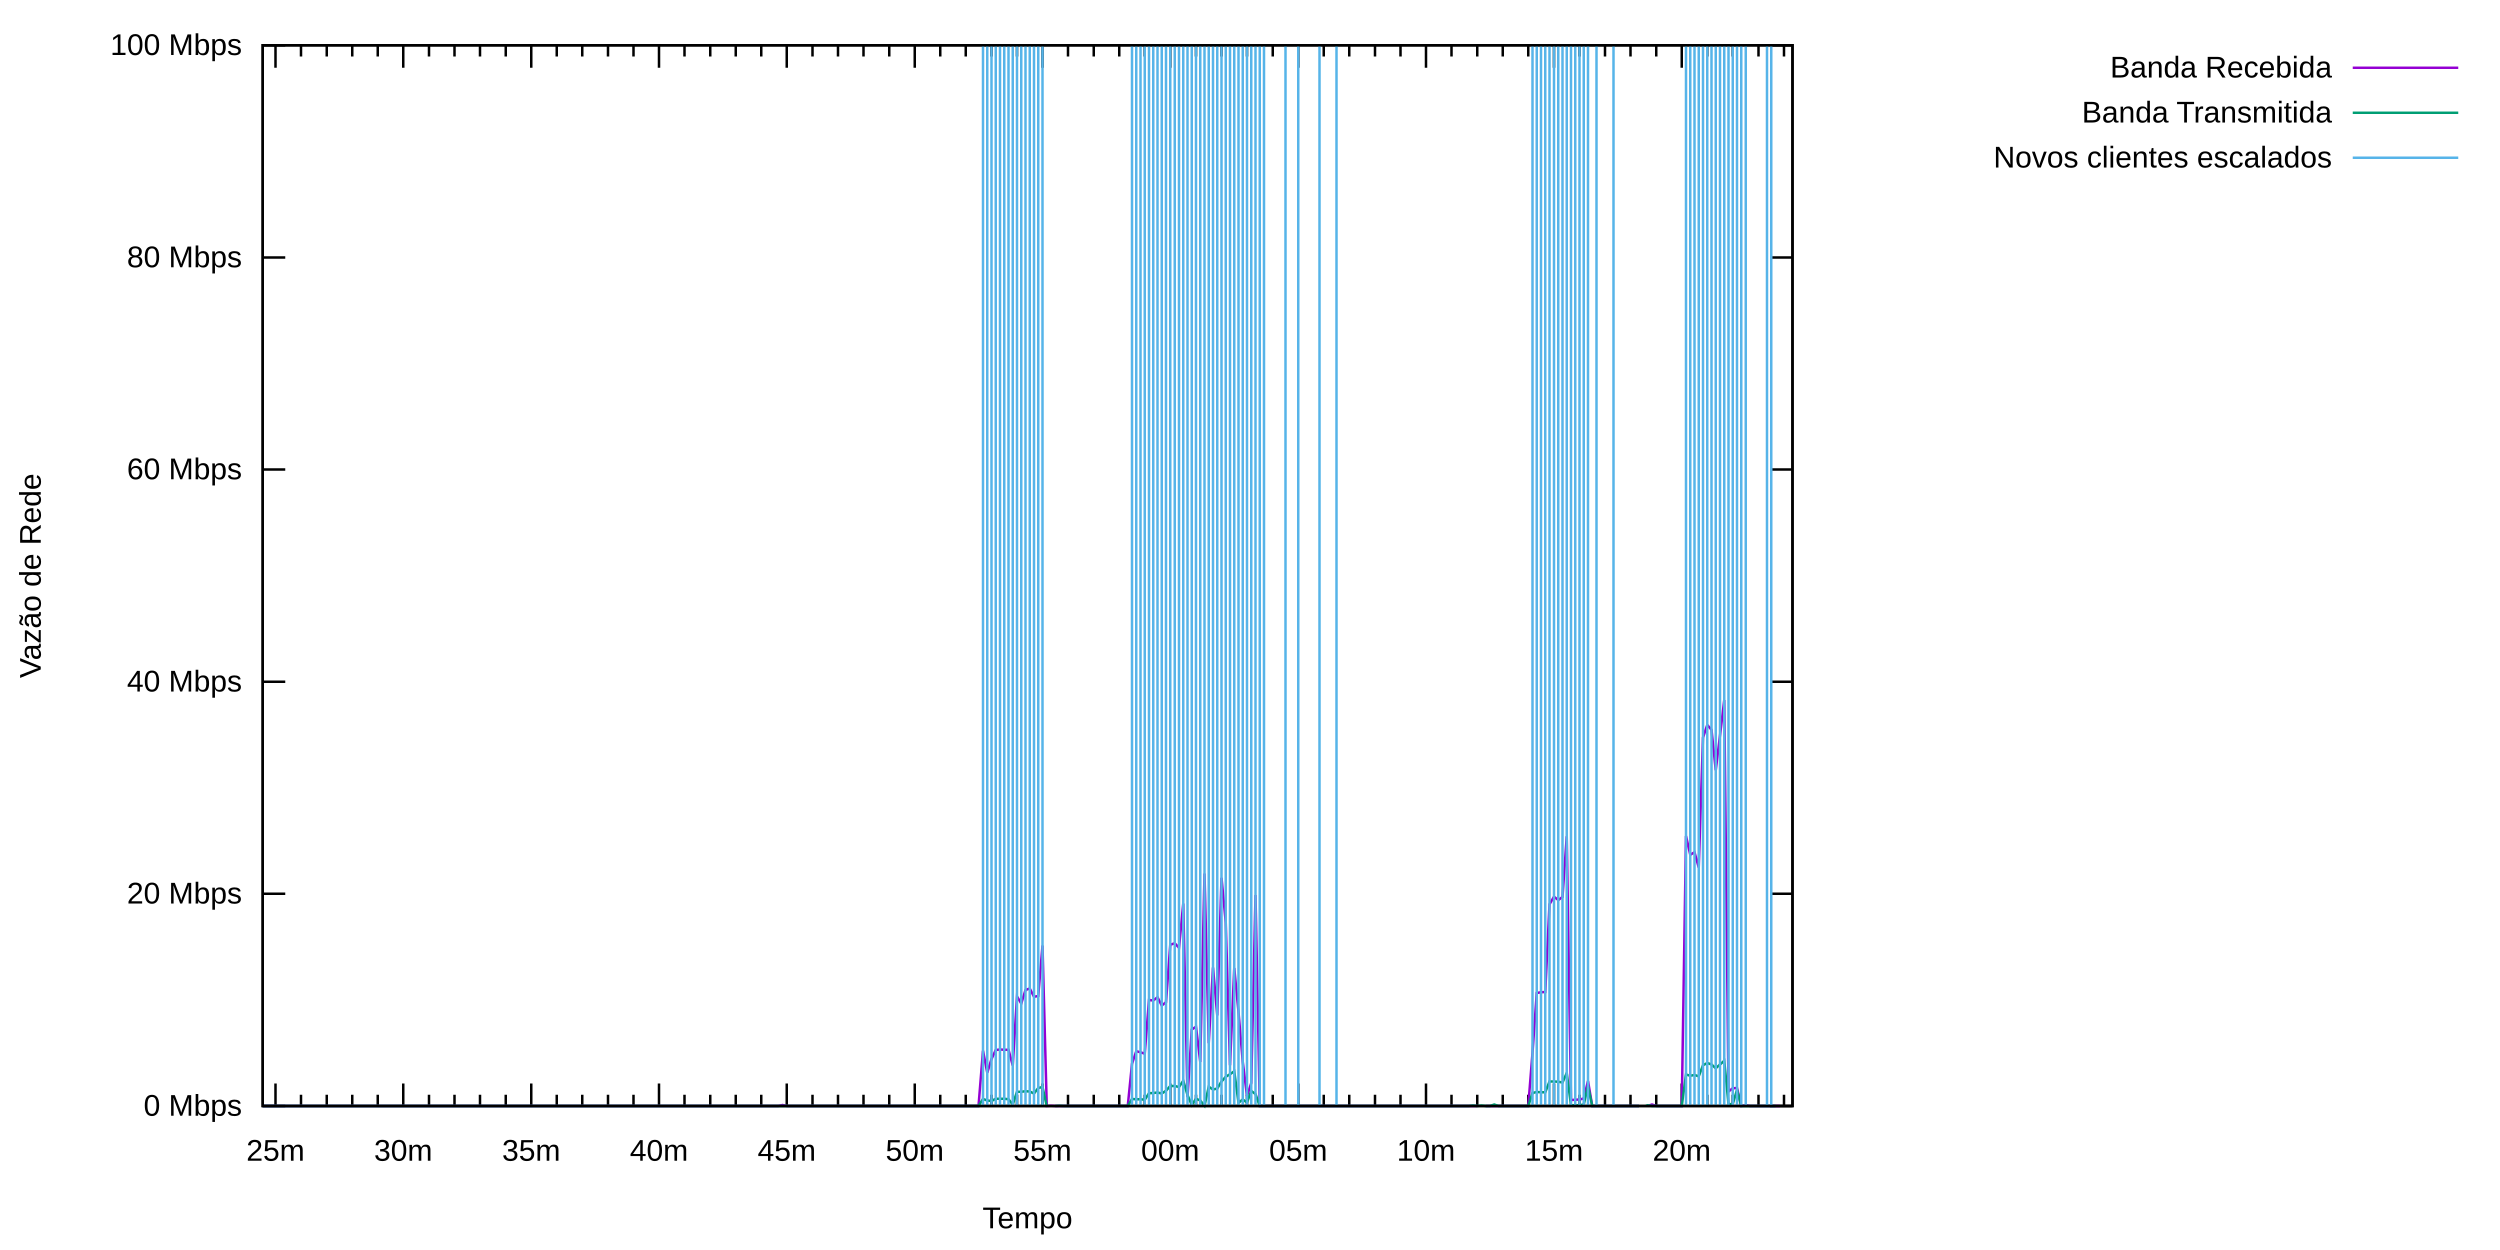
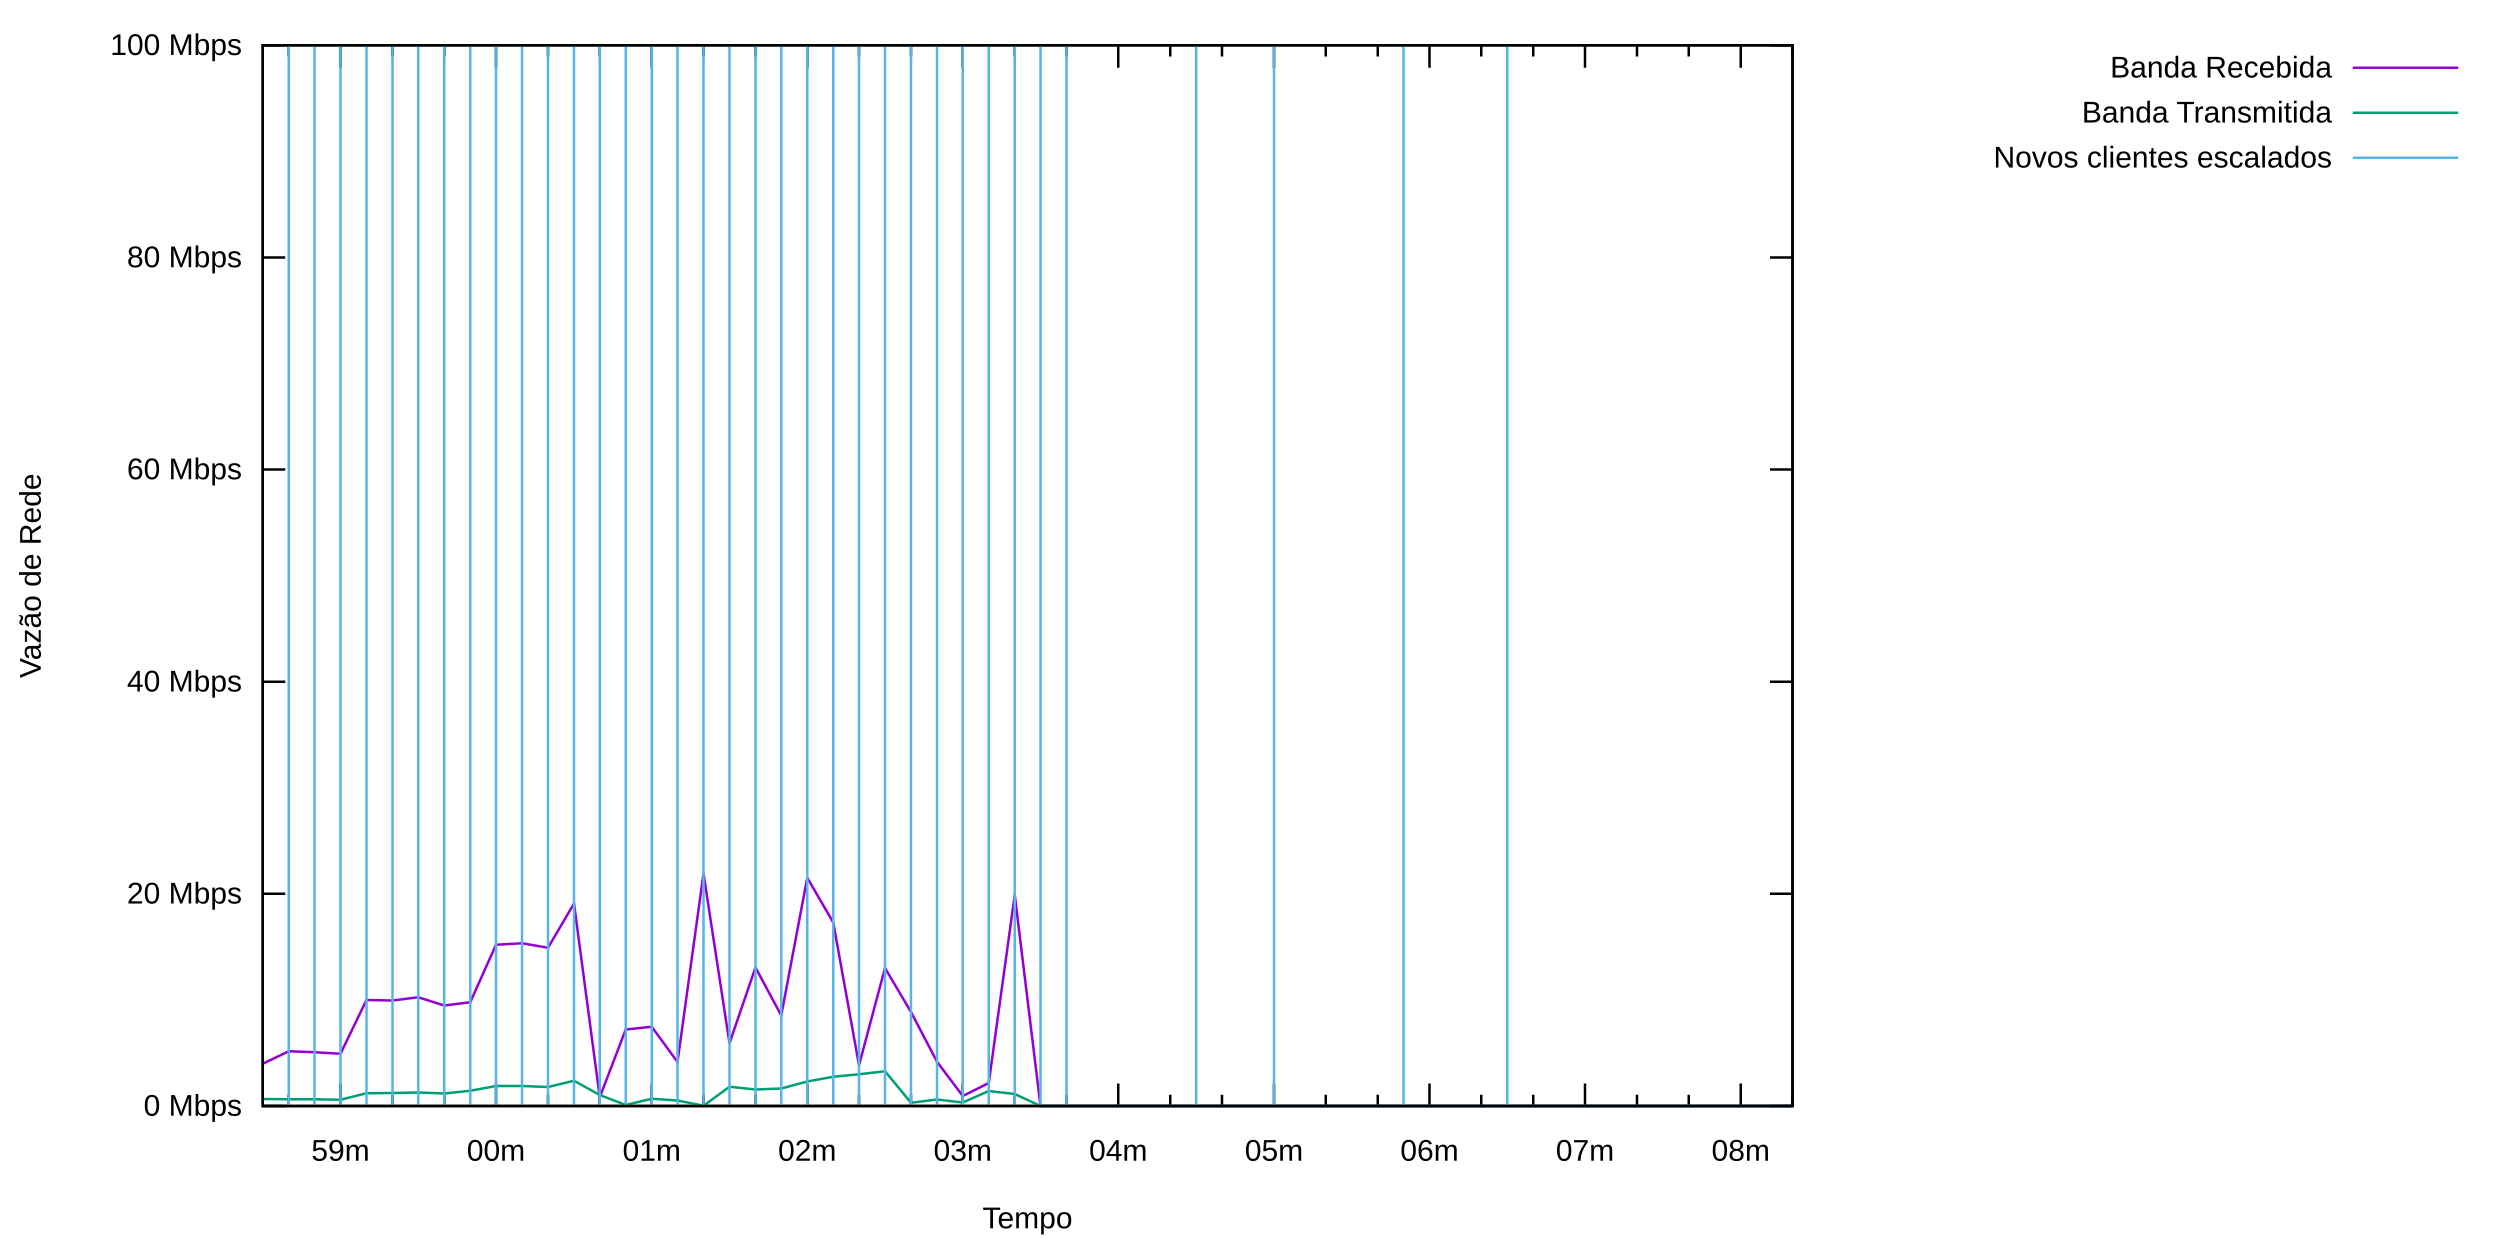
<svg xmlns="http://www.w3.org/2000/svg" xmlns:xlink="http://www.w3.org/1999/xlink" width="1000" height="500" viewBox="0 0 1000 500">
  <g id="gnuplot_canvas">
    <rect x="0" y="0" width="1000" height="500" fill="none" />
    <defs>
      <circle id="gpDot" r="0.5" stroke-width="0.5" stroke="currentColor" />
      <path id="gpPt0" stroke-width="0.222" stroke="currentColor" d="M-1,0 h2 M0,-1 v2" />
      <path id="gpPt1" stroke-width="0.222" stroke="currentColor" d="M-1,-1 L1,1 M1,-1 L-1,1" />
      <path id="gpPt2" stroke-width="0.222" stroke="currentColor" d="M-1,0 L1,0 M0,-1 L0,1 M-1,-1 L1,1 M-1,1 L1,-1" />
      <rect id="gpPt3" stroke-width="0.222" stroke="currentColor" x="-1" y="-1" width="2" height="2" />
      <rect id="gpPt4" stroke-width="0.222" stroke="currentColor" fill="currentColor" x="-1" y="-1" width="2" height="2" />
      <circle id="gpPt5" stroke-width="0.222" stroke="currentColor" cx="0" cy="0" r="1" />
      <use xlink:href="#gpPt5" id="gpPt6" fill="currentColor" stroke="none" />
      <path id="gpPt7" stroke-width="0.222" stroke="currentColor" d="M0,-1.33 L-1.33,0.67 L1.33,0.67 z" />
      <use xlink:href="#gpPt7" id="gpPt8" fill="currentColor" stroke="none" />
      <use xlink:href="#gpPt7" id="gpPt9" stroke="currentColor" transform="rotate(180)" />
      <use xlink:href="#gpPt9" id="gpPt10" fill="currentColor" stroke="none" />
      <use xlink:href="#gpPt3" id="gpPt11" stroke="currentColor" transform="rotate(45)" />
      <use xlink:href="#gpPt11" id="gpPt12" fill="currentColor" stroke="none" />
      <path id="gpPt13" stroke-width="0.222" stroke="currentColor" d="M0,1.330 L1.265,0.411 L0.782,-1.067 L-0.782,-1.076 L-1.265,0.411 z" />
      <use xlink:href="#gpPt13" id="gpPt14" fill="currentColor" stroke="none" />
      <filter id="textbox" filterUnits="objectBoundingBox" x="0" y="0" height="1" width="1">
        <feFlood flood-color="white" flood-opacity="1" result="bgnd" />
        <feComposite in="SourceGraphic" in2="bgnd" operator="atop" />
      </filter>
      <filter id="greybox" filterUnits="objectBoundingBox" x="0" y="0" height="1" width="1">
        <feFlood flood-color="lightgrey" flood-opacity="1" result="grey" />
        <feComposite in="SourceGraphic" in2="grey" operator="atop" />
      </filter>
    </defs>
-     <g fill="none" color="white" stroke="black" stroke-width="1.00" stroke-linecap="butt" stroke-linejoin="miter">
+     <g fill="none" color="white" stroke="currentColor" stroke-width="1.00" stroke-linecap="butt" stroke-linejoin="miter">
</g>
    <g fill="none" color="black" stroke="currentColor" stroke-width="1.00" stroke-linecap="butt" stroke-linejoin="miter">
      <path stroke="black" d="M105.1,442.4 L114.1,442.4 M717.0,442.4 L708.0,442.4  " />
      <g transform="translate(96.8,446.3)" stroke="none" fill="black" font-family="Arial" font-size="12.00" text-anchor="end">
        <text>
          <tspan font-family="Arial">0 Mbps</tspan>
        </text>
      </g>
    </g>
    <g fill="none" color="black" stroke="currentColor" stroke-width="1.00" stroke-linecap="butt" stroke-linejoin="miter">
      <path stroke="black" d="M105.1,357.5 L114.1,357.5 M717.0,357.5 L708.0,357.5  " />
      <g transform="translate(96.8,361.4)" stroke="none" fill="black" font-family="Arial" font-size="12.00" text-anchor="end">
        <text>
          <tspan font-family="Arial">20 Mbps</tspan>
        </text>
      </g>
    </g>
    <g fill="none" color="black" stroke="currentColor" stroke-width="1.00" stroke-linecap="butt" stroke-linejoin="miter">
      <path stroke="black" d="M105.1,272.7 L114.1,272.7 M717.0,272.7 L708.0,272.7  " />
      <g transform="translate(96.8,276.6)" stroke="none" fill="black" font-family="Arial" font-size="12.00" text-anchor="end">
        <text>
          <tspan font-family="Arial">40 Mbps</tspan>
        </text>
      </g>
    </g>
    <g fill="none" color="black" stroke="currentColor" stroke-width="1.00" stroke-linecap="butt" stroke-linejoin="miter">
      <path stroke="black" d="M105.1,187.8 L114.1,187.8 M717.0,187.8 L708.0,187.8  " />
      <g transform="translate(96.8,191.7)" stroke="none" fill="black" font-family="Arial" font-size="12.00" text-anchor="end">
        <text>
          <tspan font-family="Arial">60 Mbps</tspan>
        </text>
      </g>
    </g>
    <g fill="none" color="black" stroke="currentColor" stroke-width="1.00" stroke-linecap="butt" stroke-linejoin="miter">
      <path stroke="black" d="M105.1,103.0 L114.1,103.0 M717.0,103.0 L708.0,103.0  " />
      <g transform="translate(96.8,106.9)" stroke="none" fill="black" font-family="Arial" font-size="12.00" text-anchor="end">
        <text>
          <tspan font-family="Arial">80 Mbps</tspan>
        </text>
      </g>
    </g>
    <g fill="none" color="black" stroke="currentColor" stroke-width="1.00" stroke-linecap="butt" stroke-linejoin="miter">
      <path stroke="black" d="M105.1,18.1 L114.1,18.1 M717.0,18.1 L708.0,18.1  " />
      <g transform="translate(96.8,22.0)" stroke="none" fill="black" font-family="Arial" font-size="12.00" text-anchor="end">
        <text>
          <tspan font-family="Arial">100 Mbps</tspan>
        </text>
      </g>
    </g>
    <g fill="none" color="black" stroke="currentColor" stroke-width="1.00" stroke-linecap="butt" stroke-linejoin="miter">
-       <path stroke="black" d="M110.2,442.4 L110.2,433.4 M110.2,18.1 L110.2,27.1  " />
-       <g transform="translate(110.2,464.3)" stroke="none" fill="black" font-family="Arial" font-size="12.00" text-anchor="middle">
-         <text>
-           <tspan font-family="Arial">25m</tspan>
-         </text>
-       </g>
-     </g>
-     <g fill="none" color="black" stroke="currentColor" stroke-width="1.00" stroke-linecap="butt" stroke-linejoin="miter">
-       <path stroke="black" d="M120.4,442.4 L120.4,437.9 M120.4,18.1 L120.4,22.6 M130.7,442.4 L130.7,437.9 M130.7,18.1 L130.7,22.6   M140.9,442.4 L140.9,437.9 M140.9,18.1 L140.9,22.6 M151.1,442.4 L151.1,437.9 M151.1,18.1 L151.1,22.6   M161.3,442.4 L161.3,433.4 M161.3,18.1 L161.3,27.1  " />
-       <g transform="translate(161.3,464.3)" stroke="none" fill="black" font-family="Arial" font-size="12.00" text-anchor="middle">
-         <text>
-           <tspan font-family="Arial">30m</tspan>
-         </text>
-       </g>
-     </g>
-     <g fill="none" color="black" stroke="currentColor" stroke-width="1.00" stroke-linecap="butt" stroke-linejoin="miter">
-       <path stroke="black" d="M171.6,442.4 L171.6,437.9 M171.6,18.1 L171.6,22.6 M181.8,442.4 L181.8,437.9 M181.8,18.1 L181.8,22.6   M192.0,442.4 L192.0,437.9 M192.0,18.1 L192.0,22.6 M202.3,442.4 L202.3,437.9 M202.3,18.1 L202.3,22.6   M212.5,442.4 L212.5,433.4 M212.5,18.1 L212.5,27.1  " />
-       <g transform="translate(212.5,464.3)" stroke="none" fill="black" font-family="Arial" font-size="12.00" text-anchor="middle">
-         <text>
-           <tspan font-family="Arial">35m</tspan>
-         </text>
-       </g>
-     </g>
-     <g fill="none" color="black" stroke="currentColor" stroke-width="1.00" stroke-linecap="butt" stroke-linejoin="miter">
-       <path stroke="black" d="M222.7,442.4 L222.7,437.9 M222.7,18.1 L222.7,22.6 M232.9,442.4 L232.9,437.9 M232.9,18.1 L232.9,22.6   M243.2,442.4 L243.2,437.9 M243.2,18.1 L243.2,22.6 M253.4,442.4 L253.4,437.9 M253.4,18.1 L253.4,22.6   M263.6,442.4 L263.6,433.4 M263.6,18.1 L263.6,27.1  " />
-       <g transform="translate(263.6,464.3)" stroke="none" fill="black" font-family="Arial" font-size="12.00" text-anchor="middle">
-         <text>
-           <tspan font-family="Arial">40m</tspan>
-         </text>
-       </g>
-     </g>
-     <g fill="none" color="black" stroke="currentColor" stroke-width="1.00" stroke-linecap="butt" stroke-linejoin="miter">
-       <path stroke="black" d="M273.8,442.4 L273.8,437.9 M273.8,18.1 L273.8,22.6 M284.1,442.4 L284.1,437.9 M284.1,18.1 L284.1,22.6   M294.3,442.4 L294.3,437.9 M294.3,18.1 L294.3,22.6 M304.5,442.4 L304.5,437.9 M304.5,18.1 L304.5,22.6   M314.7,442.4 L314.7,433.4 M314.7,18.1 L314.7,27.1  " />
-       <g transform="translate(314.7,464.3)" stroke="none" fill="black" font-family="Arial" font-size="12.00" text-anchor="middle">
-         <text>
-           <tspan font-family="Arial">45m</tspan>
-         </text>
-       </g>
-     </g>
-     <g fill="none" color="black" stroke="currentColor" stroke-width="1.00" stroke-linecap="butt" stroke-linejoin="miter">
-       <path stroke="black" d="M325.0,442.4 L325.0,437.9 M325.0,18.1 L325.0,22.6 M335.2,442.4 L335.2,437.9 M335.2,18.1 L335.2,22.6   M345.4,442.4 L345.4,437.9 M345.4,18.1 L345.4,22.6 M355.7,442.4 L355.7,437.9 M355.7,18.1 L355.7,22.6   M365.9,442.4 L365.9,433.4 M365.9,18.1 L365.9,27.1  " />
-       <g transform="translate(365.9,464.3)" stroke="none" fill="black" font-family="Arial" font-size="12.00" text-anchor="middle">
-         <text>
-           <tspan font-family="Arial">50m</tspan>
-         </text>
-       </g>
-     </g>
-     <g fill="none" color="black" stroke="currentColor" stroke-width="1.00" stroke-linecap="butt" stroke-linejoin="miter">
-       <path stroke="black" d="M376.1,442.4 L376.1,437.9 M376.1,18.1 L376.1,22.6 M386.3,442.4 L386.3,437.9 M386.3,18.1 L386.3,22.6   M396.6,442.4 L396.6,437.9 M396.6,18.1 L396.6,22.6 M406.8,442.4 L406.8,437.9 M406.8,18.1 L406.8,22.6   M417.0,442.4 L417.0,433.4 M417.0,18.1 L417.0,27.1  " />
-       <g transform="translate(417.0,464.3)" stroke="none" fill="black" font-family="Arial" font-size="12.00" text-anchor="middle">
-         <text>
-           <tspan font-family="Arial">55m</tspan>
-         </text>
-       </g>
-     </g>
-     <g fill="none" color="black" stroke="currentColor" stroke-width="1.00" stroke-linecap="butt" stroke-linejoin="miter">
-       <path stroke="black" d="M427.2,442.4 L427.2,437.9 M427.2,18.1 L427.2,22.6 M437.5,442.4 L437.5,437.9 M437.5,18.1 L437.5,22.6   M447.7,442.4 L447.7,437.9 M447.7,18.1 L447.7,22.6 M457.9,442.4 L457.9,437.9 M457.9,18.1 L457.9,22.6   M468.1,442.4 L468.1,433.4 M468.1,18.1 L468.1,27.1  " />
-       <g transform="translate(468.1,464.3)" stroke="none" fill="black" font-family="Arial" font-size="12.00" text-anchor="middle">
+       <path stroke="black" d="M115.5,442.4 L115.5,437.9 M115.5,18.1 L115.5,22.6 M136.2,442.4 L136.2,433.4 M136.2,18.1 L136.2,27.1    " />
+       <g transform="translate(136.2,464.3)" stroke="none" fill="black" font-family="Arial" font-size="12.00" text-anchor="middle">
+         <text>
+           <tspan font-family="Arial">59m</tspan>
+         </text>
+       </g>
+     </g>
+     <g fill="none" color="black" stroke="currentColor" stroke-width="1.00" stroke-linecap="butt" stroke-linejoin="miter">
+       <path stroke="black" d="M157.0,442.4 L157.0,437.9 M157.0,18.1 L157.0,22.6 M177.7,442.4 L177.7,437.9 M177.7,18.1 L177.7,22.6   M198.4,442.4 L198.4,433.4 M198.4,18.1 L198.4,27.1  " />
+       <g transform="translate(198.4,464.3)" stroke="none" fill="black" font-family="Arial" font-size="12.00" text-anchor="middle">
        <text>
          <tspan font-family="Arial">00m</tspan>
        </text>
      </g>
    </g>
    <g fill="none" color="black" stroke="currentColor" stroke-width="1.00" stroke-linecap="butt" stroke-linejoin="miter">
-       <path stroke="black" d="M478.4,442.4 L478.4,437.9 M478.4,18.1 L478.4,22.6 M488.6,442.4 L488.6,437.9 M488.6,18.1 L488.6,22.6   M498.8,442.4 L498.8,437.9 M498.8,18.1 L498.8,22.6 M509.1,442.4 L509.1,437.9 M509.1,18.1 L509.1,22.6   M519.3,442.4 L519.3,433.4 M519.3,18.1 L519.3,27.1  " />
-       <g transform="translate(519.3,464.3)" stroke="none" fill="black" font-family="Arial" font-size="12.00" text-anchor="middle">
+       <path stroke="black" d="M219.2,442.4 L219.2,437.9 M219.2,18.1 L219.2,22.6 M239.9,442.4 L239.9,437.9 M239.9,18.1 L239.9,22.6   M260.7,442.4 L260.7,433.4 M260.7,18.1 L260.7,27.1  " />
+       <g transform="translate(260.7,464.3)" stroke="none" fill="black" font-family="Arial" font-size="12.00" text-anchor="middle">
+         <text>
+           <tspan font-family="Arial">01m</tspan>
+         </text>
+       </g>
+     </g>
+     <g fill="none" color="black" stroke="currentColor" stroke-width="1.00" stroke-linecap="butt" stroke-linejoin="miter">
+       <path stroke="black" d="M281.4,442.4 L281.4,437.9 M281.4,18.1 L281.4,22.6 M302.2,442.4 L302.2,437.9 M302.2,18.1 L302.2,22.6   M322.9,442.4 L322.9,433.4 M322.9,18.1 L322.9,27.1  " />
+       <g transform="translate(322.9,464.3)" stroke="none" fill="black" font-family="Arial" font-size="12.00" text-anchor="middle">
+         <text>
+           <tspan font-family="Arial">02m</tspan>
+         </text>
+       </g>
+     </g>
+     <g fill="none" color="black" stroke="currentColor" stroke-width="1.00" stroke-linecap="butt" stroke-linejoin="miter">
+       <path stroke="black" d="M343.6,442.4 L343.6,437.9 M343.6,18.1 L343.6,22.6 M364.4,442.4 L364.4,437.9 M364.4,18.1 L364.4,22.6   M385.1,442.4 L385.1,433.4 M385.1,18.1 L385.1,27.1  " />
+       <g transform="translate(385.1,464.3)" stroke="none" fill="black" font-family="Arial" font-size="12.00" text-anchor="middle">
+         <text>
+           <tspan font-family="Arial">03m</tspan>
+         </text>
+       </g>
+     </g>
+     <g fill="none" color="black" stroke="currentColor" stroke-width="1.00" stroke-linecap="butt" stroke-linejoin="miter">
+       <path stroke="black" d="M405.9,442.4 L405.9,437.9 M405.9,18.1 L405.9,22.6 M426.6,442.4 L426.6,437.9 M426.6,18.1 L426.6,22.6   M447.3,442.4 L447.3,433.4 M447.3,18.1 L447.3,27.1  " />
+       <g transform="translate(447.3,464.3)" stroke="none" fill="black" font-family="Arial" font-size="12.00" text-anchor="middle">
+         <text>
+           <tspan font-family="Arial">04m</tspan>
+         </text>
+       </g>
+     </g>
+     <g fill="none" color="black" stroke="currentColor" stroke-width="1.00" stroke-linecap="butt" stroke-linejoin="miter">
+       <path stroke="black" d="M468.1,442.4 L468.1,437.9 M468.1,18.1 L468.1,22.6 M488.8,442.4 L488.8,437.9 M488.8,18.1 L488.8,22.6   M509.6,442.4 L509.6,433.4 M509.6,18.1 L509.6,27.1  " />
+       <g transform="translate(509.6,464.3)" stroke="none" fill="black" font-family="Arial" font-size="12.00" text-anchor="middle">
        <text>
          <tspan font-family="Arial">05m</tspan>
        </text>
      </g>
    </g>
    <g fill="none" color="black" stroke="currentColor" stroke-width="1.00" stroke-linecap="butt" stroke-linejoin="miter">
-       <path stroke="black" d="M529.5,442.4 L529.5,437.9 M529.5,18.1 L529.5,22.6 M539.7,442.4 L539.7,437.9 M539.7,18.1 L539.7,22.6   M550.0,442.4 L550.0,437.9 M550.0,18.1 L550.0,22.6 M560.2,442.4 L560.2,437.9 M560.2,18.1 L560.2,22.6   M570.4,442.4 L570.4,433.4 M570.4,18.1 L570.4,27.1  " />
-       <g transform="translate(570.4,464.3)" stroke="none" fill="black" font-family="Arial" font-size="12.00" text-anchor="middle">
-         <text>
-           <tspan font-family="Arial">10m</tspan>
-         </text>
-       </g>
-     </g>
-     <g fill="none" color="black" stroke="currentColor" stroke-width="1.00" stroke-linecap="butt" stroke-linejoin="miter">
-       <path stroke="black" d="M580.6,442.4 L580.6,437.9 M580.6,18.1 L580.6,22.6 M590.9,442.4 L590.9,437.9 M590.9,18.1 L590.9,22.6   M601.1,442.4 L601.1,437.9 M601.1,18.1 L601.1,22.6 M611.3,442.4 L611.3,437.9 M611.3,18.1 L611.3,22.6   M621.6,442.4 L621.6,433.4 M621.6,18.1 L621.6,27.1  " />
-       <g transform="translate(621.6,464.3)" stroke="none" fill="black" font-family="Arial" font-size="12.00" text-anchor="middle">
-         <text>
-           <tspan font-family="Arial">15m</tspan>
-         </text>
-       </g>
-     </g>
-     <g fill="none" color="black" stroke="currentColor" stroke-width="1.00" stroke-linecap="butt" stroke-linejoin="miter">
-       <path stroke="black" d="M631.8,442.4 L631.8,437.9 M631.8,18.1 L631.8,22.6 M642.0,442.4 L642.0,437.9 M642.0,18.1 L642.0,22.6   M652.2,442.4 L652.2,437.9 M652.2,18.1 L652.2,22.6 M662.5,442.4 L662.5,437.9 M662.5,18.1 L662.5,22.6   M672.7,442.4 L672.7,433.4 M672.7,18.1 L672.7,27.1  " />
-       <g transform="translate(672.7,464.3)" stroke="none" fill="black" font-family="Arial" font-size="12.00" text-anchor="middle">
-         <text>
-           <tspan font-family="Arial">20m</tspan>
-         </text>
-       </g>
-     </g>
-     <g fill="none" color="black" stroke="currentColor" stroke-width="1.00" stroke-linecap="butt" stroke-linejoin="miter">
-       <path stroke="black" d="M682.9,442.4 L682.9,437.9 M682.9,18.1 L682.9,22.6 M693.1,442.4 L693.1,437.9 M693.1,18.1 L693.1,22.6   M703.4,442.4 L703.4,437.9 M703.4,18.1 L703.4,22.6 M713.6,442.4 L713.6,437.9 M713.6,18.1 L713.6,22.6    " />
+       <path stroke="black" d="M530.3,442.4 L530.3,437.9 M530.3,18.1 L530.3,22.6 M551.1,442.4 L551.1,437.9 M551.1,18.1 L551.1,22.6   M571.8,442.4 L571.8,433.4 M571.8,18.1 L571.8,27.1  " />
+       <g transform="translate(571.8,464.3)" stroke="none" fill="black" font-family="Arial" font-size="12.00" text-anchor="middle">
+         <text>
+           <tspan font-family="Arial">06m</tspan>
+         </text>
+       </g>
+     </g>
+     <g fill="none" color="black" stroke="currentColor" stroke-width="1.00" stroke-linecap="butt" stroke-linejoin="miter">
+       <path stroke="black" d="M592.5,442.4 L592.5,437.9 M592.5,18.1 L592.5,22.6 M613.3,442.4 L613.3,437.9 M613.3,18.1 L613.3,22.6   M634.0,442.4 L634.0,433.4 M634.0,18.1 L634.0,27.1  " />
+       <g transform="translate(634.0,464.3)" stroke="none" fill="black" font-family="Arial" font-size="12.00" text-anchor="middle">
+         <text>
+           <tspan font-family="Arial">07m</tspan>
+         </text>
+       </g>
+     </g>
+     <g fill="none" color="black" stroke="currentColor" stroke-width="1.00" stroke-linecap="butt" stroke-linejoin="miter">
+       <path stroke="black" d="M654.8,442.4 L654.8,437.9 M654.8,18.1 L654.8,22.6 M675.5,442.4 L675.5,437.9 M675.5,18.1 L675.5,22.6   M696.3,442.4 L696.3,433.4 M696.3,18.1 L696.3,27.1  " />
+       <g transform="translate(696.3,464.3)" stroke="none" fill="black" font-family="Arial" font-size="12.00" text-anchor="middle">
+         <text>
+           <tspan font-family="Arial">08m</tspan>
+         </text>
+       </g>
+     </g>
+     <g fill="none" color="black" stroke="currentColor" stroke-width="1.00" stroke-linecap="butt" stroke-linejoin="miter">
+       <path stroke="black" d="M717.0,442.4 L717.0,437.9 M717.0,18.1 L717.0,22.6  " />
    </g>
    <g fill="none" color="black" stroke="currentColor" stroke-width="1.00" stroke-linecap="butt" stroke-linejoin="miter">
      <path stroke="black" d="M105.1,18.1 L105.1,442.4 L717.0,442.4 L717.0,18.1 L105.1,18.1 Z  " />
    </g>
    <g fill="none" color="black" stroke="currentColor" stroke-width="1.00" stroke-linecap="butt" stroke-linejoin="miter">
      <g transform="translate(16.3,230.3) rotate(270)" stroke="none" fill="black" font-family="arial" font-size="12.00" text-anchor="middle">
        <text>
          <tspan font-family="arial">Vazão de Rede</tspan>
        </text>
      </g>
    </g>
    <g fill="none" color="black" stroke="currentColor" stroke-width="1.00" stroke-linecap="butt" stroke-linejoin="miter">
      <g transform="translate(411.0,491.3)" stroke="none" fill="black" font-family="arial" font-size="12.00" text-anchor="middle">
        <text>
          <tspan font-family="arial">Tempo</tspan>
        </text>
      </g>
    </g>
    <g fill="none" color="black" stroke="currentColor" stroke-width="1.00" stroke-linecap="butt" stroke-linejoin="miter">
</g>
    <g id="gnuplot_plot_1">
      <g fill="none" color="black" stroke="currentColor" stroke-width="1.00" stroke-linecap="butt" stroke-linejoin="miter">
        <g transform="translate(932.8,31.0)" stroke="none" fill="black" font-family="arial" font-size="12.00" text-anchor="end">
          <text>
            <tspan font-family="arial">Banda Recebida</tspan>
          </text>
        </g>
      </g>
      <g fill="none" color="black" stroke="currentColor" stroke-width="1.00" stroke-linecap="butt" stroke-linejoin="miter">
-         <path stroke="rgb(148,   0, 211)" d="M941.1,27.1 L983.3,27.1 M105.1,442.4 L106.8,442.4 L108.5,442.4 L110.2,442.4 L111.9,442.4 L113.6,442.4   L115.3,442.4 L117.0,442.4 L118.7,442.4 L120.4,442.4 L122.1,442.4 L123.8,442.4 L125.6,442.4 L127.3,442.4   L129.0,442.4 L130.7,442.4 L132.4,442.4 L134.1,442.4 L135.8,442.4 L137.5,442.4 L139.2,442.4 L140.9,442.4   L142.6,442.4 L144.3,442.4 L146.0,442.4 L147.7,442.4 L149.4,442.4 L151.1,442.4 L152.8,442.4 L154.5,442.4   L156.2,442.4 L157.9,442.4 L159.6,442.4 L161.3,442.4 L163.1,442.4 L164.8,442.4 L166.5,442.4 L168.2,442.4   L169.9,442.4 L171.6,442.4 L173.3,442.4 L175.0,442.4 L176.7,442.4 L178.4,442.4 L180.1,442.4 L181.8,442.4   L183.5,442.4 L185.2,442.4 L186.9,442.4 L188.6,442.4 L190.3,442.4 L192.0,442.4 L193.7,442.4 L195.4,442.4   L197.1,442.4 L198.8,442.4 L200.5,442.4 L202.3,442.4 L204.0,442.4 L205.7,442.4 L207.4,442.4 L209.1,442.4   L210.8,442.4 L212.5,442.4 L214.2,442.4 L215.9,442.4 L217.6,442.4 L219.3,442.4 L221.0,442.4 L222.7,442.4   L224.4,442.4 L226.1,442.4 L227.8,442.4 L229.5,442.4 L231.2,442.4 L232.9,442.4 L234.6,442.4 L236.3,442.4   L238.0,442.4 L239.8,442.4 L241.5,442.4 L243.2,442.4 L244.9,442.4 L246.6,442.4 L248.3,442.4 L250.0,442.4   L251.7,442.4 L253.4,442.4 L255.1,442.4 L256.8,442.4 L258.5,442.4 L260.2,442.4 L261.9,442.4 L263.6,442.4   L265.3,442.4 L267.0,442.4 L268.7,442.4 L270.4,442.4 L272.1,442.4 L273.8,442.4 L275.5,442.4 L277.3,442.4   L279.0,442.4 L280.7,442.4 L282.4,442.4 L284.1,442.4 L285.8,442.4 L287.5,442.4 L289.2,442.4 L290.9,442.4   L292.6,442.4 L294.3,442.4 L296.0,442.4 L297.7,442.4 L299.4,442.4 L301.1,442.4 L302.8,442.4 L304.5,442.4   L306.2,442.4 L307.9,442.4 L309.6,442.4 L311.3,442.4 L313.0,442.0 L314.7,442.4 L316.5,442.4 L318.2,442.4   L319.9,442.4 L321.6,442.4 L323.3,442.4 L325.0,442.4 L326.7,442.4 L328.4,442.4 L330.1,442.4 L331.8,442.4   L333.5,442.4 L335.2,442.4 L336.9,442.4 L338.6,442.4 L340.3,442.4 L342.0,442.4 L343.7,442.4 L345.4,442.4   L347.1,442.4 L348.8,442.4 L350.5,442.4 L352.2,442.4 L354.0,442.4 L355.7,442.4 L357.4,442.4 L359.1,442.4   L360.8,442.4 L362.5,442.4 L364.2,442.4 L365.9,442.4 L367.6,442.4 L369.3,442.4 L371.0,442.4 L372.7,442.4   L374.4,442.4 L376.1,442.4 L377.8,442.4 L379.5,442.4 L381.2,442.4 L382.9,442.4 L384.6,442.4 L386.3,442.4   L388.0,442.4 L389.7,442.4 L391.4,442.4 L393.2,420.3 L394.9,429.1 L396.6,423.6 L398.3,420.0 L400.0,419.8   L401.7,419.9 L403.4,419.9 L405.1,426.2 L406.8,398.6 L408.5,401.4 L410.2,396.0 L411.9,395.4 L413.6,398.7   L415.3,398.4 L417.0,378.2 L418.7,442.4 L420.4,442.3 L422.1,442.4 L423.8,442.4 L425.5,442.4 L427.2,442.4   L428.9,442.4 L430.7,442.4 L432.4,442.4 L434.1,442.4 L435.8,442.4 L437.5,442.4 L439.2,442.4 L440.9,442.4   L442.6,442.4 L444.3,442.4 L446.0,442.4 L447.7,442.4 L449.4,442.4 L451.1,442.4 L452.8,425.5 L454.5,420.5   L456.2,420.9 L457.9,421.5 L459.6,400.0 L461.3,400.2 L463.0,398.9 L464.7,402.2 L466.4,400.9 L468.1,377.9   L469.9,377.3 L471.6,379.1 L473.3,361.4 L475.0,438.9 L476.7,411.8 L478.4,410.7 L480.1,424.8 L481.8,349.4   L483.5,417.3 L485.2,387.0 L486.9,406.2 L488.6,351.1 L490.3,369.0 L492.0,426.1 L493.7,387.2 L495.4,404.8   L497.1,424.7 L498.8,438.4 L500.5,433.2 L502.2,358.0 L503.9,442.4 L505.6,442.4 L507.4,442.4 L509.1,442.4   L510.8,442.4 L512.5,442.4 L514.2,442.4 L515.9,442.4 L517.6,442.4 L519.3,442.4 L521.0,442.4 L522.7,442.4   L524.4,442.4 L526.1,442.4 L527.8,442.4 L529.5,442.4 L531.2,442.4 L532.9,442.4 L534.6,442.4 L536.3,442.4   L538.0,442.4 L539.7,442.4 L541.4,442.4 L543.1,442.4 L544.8,442.4 L546.6,442.4 L548.3,442.4 L550.0,442.4   L551.7,442.4 L553.4,442.4 L555.1,442.4 L556.8,442.4 L558.5,442.4 L560.2,442.4 L561.9,442.4 L563.6,442.4   L565.3,442.4 L567.0,442.4 L568.7,442.4 L570.4,442.4 L572.1,442.4 L573.8,442.4 L575.5,442.4 L577.2,442.4   L578.9,442.4 L580.6,442.4 L582.3,442.4 L584.1,442.4 L585.8,442.4 L587.5,442.4 L589.2,442.4 L590.9,442.4   M594.3,442.4 L596.0,442.4 L597.7,442.4 L599.4,442.4 L601.1,442.4 L602.8,442.4 L604.5,442.4 L606.2,442.4   L607.9,442.4 L609.6,442.4 L611.3,442.4 L613.0,421.1 L614.7,397.2 L616.4,396.9 L618.1,396.8 L619.8,361.7   L621.6,358.7 L623.3,360.0 L625.0,358.8 L626.7,334.5 L628.4,440.0 L630.1,439.9 L631.8,439.8 L633.5,439.4   L635.2,432.4 L636.9,442.4 L638.6,442.4 L640.3,442.4 L642.0,442.4 L643.7,442.4 L645.4,442.4 L647.1,442.4   L648.8,442.4 L650.5,442.4 L652.2,442.4 L653.9,442.4 L655.6,442.4 M659.0,442.4 L660.8,441.8 L662.5,442.4   L664.2,442.4 L665.9,442.4 L667.6,442.4 L669.3,442.4 L671.0,442.4 L672.7,442.4 L674.4,334.4 L676.1,341.9   L677.8,340.9 L679.5,347.0 L681.2,295.0 L682.9,290.0 L684.6,291.9 L686.3,308.1 L688.0,294.2 L689.7,280.0   L691.4,436.6 L693.1,435.3 L694.8,435.2 L696.5,442.4 L698.3,442.1 L700.0,442.4 L701.7,442.4 L703.4,442.4   L705.1,442.4 L706.8,442.4 L708.5,442.4 L710.2,442.4 L711.9,442.4  " />
+         <path stroke="rgb(148,   0, 211)" d="M941.1,27.1 L983.3,27.1 M105.1,425.5 L115.5,420.5 L125.8,420.9 L136.2,421.5 L146.6,400.0 L157.0,400.2   L167.3,398.9 L177.7,402.2 L188.1,400.9 L198.4,377.9 L208.8,377.3 L219.2,379.1 L229.6,361.4 L239.9,438.9   L250.3,411.8 L260.7,410.7 L271.0,424.8 L281.4,349.4 L291.8,417.3 L302.2,387.0 L312.5,406.2 L322.9,351.1   L333.3,369.0 L343.6,426.1 L354.0,387.2 L364.4,404.8 L374.8,424.7 L385.1,438.4 L395.5,433.2 L405.9,358.0   L416.2,442.4 L426.6,442.4 L437.0,442.4 L447.3,442.4 L457.7,442.4 L468.1,442.4 L478.5,442.4 L488.8,442.4   L499.2,442.4 L509.6,442.4 L519.9,442.4 L530.3,442.4 L540.7,442.4 L551.1,442.4 L561.4,442.4 L571.8,442.4   L582.2,442.4 L592.5,442.4 L602.9,442.4 L613.3,442.4 L623.7,442.4 L634.0,442.4 L644.4,442.4 L654.8,442.4   L665.1,442.4 L675.5,442.4 L685.9,442.4 L696.3,442.4 L706.6,442.4 L717.0,442.4  " />
      </g>
    </g>
    <g id="gnuplot_plot_2">
      <g fill="none" color="black" stroke="currentColor" stroke-width="1.00" stroke-linecap="butt" stroke-linejoin="miter">
        <g transform="translate(932.8,49.0)" stroke="none" fill="black" font-family="arial" font-size="12.00" text-anchor="end">
          <text>
            <tspan font-family="arial">Banda Transmitida</tspan>
          </text>
        </g>
      </g>
      <g fill="none" color="black" stroke="currentColor" stroke-width="1.00" stroke-linecap="butt" stroke-linejoin="miter">
-         <path stroke="rgb(  0, 158, 115)" d="M941.1,45.1 L983.3,45.1 M105.1,442.4 L106.8,442.4 L108.5,442.4 L110.2,442.4 L111.9,442.4 L113.6,442.4   L115.3,442.4 L117.0,442.4 L118.7,442.4 L120.4,442.4 L122.1,442.4 L123.8,442.4 L125.6,442.4 L127.3,442.4   L129.0,442.4 L130.7,442.4 L132.4,442.4 L134.1,442.4 L135.8,442.4 L137.5,442.4 L139.2,442.4 L140.9,442.4   L142.6,442.4 L144.3,442.4 L146.0,442.4 L147.7,442.4 L149.4,442.4 L151.1,442.4 L152.8,442.4 L154.5,442.4   L156.2,442.4 L157.9,442.4 L159.6,442.4 L161.3,442.4 L163.1,442.4 L164.8,442.4 L166.5,442.4 L168.2,442.4   L169.9,442.4 L171.6,442.4 L173.3,442.4 L175.0,442.4 L176.7,442.4 L178.4,442.4 L180.1,442.4 L181.8,442.4   L183.5,442.4 L185.2,442.4 L186.9,442.4 L188.6,442.4 L190.3,442.4 L192.0,442.4 L193.7,442.4 L195.4,442.4   L197.1,442.4 L198.8,442.4 L200.5,442.4 L202.3,442.4 L204.0,442.4 L205.7,442.4 L207.4,442.4 L209.1,442.4   L210.8,442.4 L212.5,442.4 L214.2,442.4 L215.9,442.4 L217.6,442.4 L219.3,442.4 L221.0,442.4 L222.7,442.4   L224.4,442.4 L226.1,442.4 L227.8,442.4 L229.5,442.4 L231.2,442.4 L232.9,442.4 L234.6,442.4 L236.3,442.4   L238.0,442.4 L239.8,442.4 L241.5,442.4 L243.2,442.4 L244.9,442.4 L246.6,442.4 L248.3,442.4 L250.0,442.4   L251.7,442.4 L253.4,442.4 L255.1,442.4 L256.8,442.4 L258.5,442.4 L260.2,442.4 L261.9,442.4 L263.6,442.4   L265.3,442.4 L267.0,442.4 L268.7,442.4 L270.4,442.4 L272.1,442.4 L273.8,442.4 L275.5,442.4 L277.3,442.4   L279.0,442.4 L280.7,442.4 L282.4,442.4 L284.1,442.4 L285.8,442.4 L287.5,442.4 L289.2,442.4 L290.9,442.4   L292.6,442.4 L294.3,442.4 L296.0,442.4 L297.7,442.4 L299.4,442.4 L301.1,442.4 L302.8,442.4 L304.5,442.4   L306.2,442.4 L307.9,442.4 L309.6,442.4 L311.3,442.4 L313.0,442.4 L314.7,442.4 L316.5,442.4 L318.2,442.4   L319.9,442.4 L321.6,442.4 L323.3,442.4 L325.0,442.4 L326.7,442.4 L328.4,442.4 L330.1,442.4 L331.8,442.4   L333.5,442.4 L335.2,442.4 L336.9,442.4 L338.6,442.4 L340.3,442.4 L342.0,442.4 L343.7,442.4 L345.4,442.4   L347.1,442.4 L348.8,442.4 L350.5,442.4 L352.2,442.4 L354.0,442.4 L355.7,442.4 L357.4,442.4 L359.1,442.4   L360.8,442.4 L362.5,442.4 L364.2,442.4 L365.9,442.4 L367.6,442.4 L369.3,442.4 L371.0,442.4 L372.7,442.4   L374.4,442.4 L376.1,442.4 L377.8,442.4 L379.5,442.4 L381.2,442.4 L382.9,442.4 L384.6,442.4 L386.3,442.4   L388.0,442.4 L389.7,442.4 L391.4,442.4 L393.2,439.6 L394.9,440.2 L396.6,440.4 L398.3,439.5 L400.0,439.5   L401.7,439.5 L403.4,439.7 L405.1,441.8 L406.8,436.7 L408.5,436.7 L410.2,436.5 L411.9,436.6 L413.6,437.4   L415.3,435.2 L417.0,434.8 L418.7,442.4 M422.1,442.4 L423.8,442.3 L425.5,442.4 L427.2,442.4 L428.9,442.4   L430.7,442.4 L432.4,442.4 L434.1,442.4 L435.8,442.4 L437.5,442.4 L439.2,442.4 L440.9,442.4 L442.6,442.4   L444.3,442.4 L446.0,442.4 L447.7,442.4 L449.4,442.4 L451.1,442.4 L452.8,439.6 L454.5,439.7 L456.2,439.7   L457.9,439.9 L459.6,437.3 L461.3,437.2 L463.0,437.0 L464.7,437.4 L466.4,436.3 L468.1,434.4 L469.9,434.4   L471.6,434.8 L473.3,432.3 L475.0,438.0 L476.7,442.0 L478.4,439.5 L480.1,440.2 L481.8,442.3 L483.5,434.7   L485.2,435.8 L486.9,435.4 L488.6,432.6 L490.3,430.7 L492.0,429.7 L493.7,428.5 L495.4,441.1 L497.1,439.8   L498.8,441.0 L500.5,436.4 L502.2,437.6 L503.9,442.4 L505.6,442.4 L507.4,442.4 L509.1,442.4 L510.8,442.4   L512.5,442.4 L514.2,442.4 L515.9,442.4 L517.6,442.4 L519.3,442.4 L521.0,442.4 L522.7,442.4 L524.4,442.4   L526.1,442.4 L527.8,442.4 L529.5,442.4 L531.2,442.4 L532.9,442.4 L534.6,442.4 L536.3,442.4 L538.0,442.4   L539.7,442.4 L541.4,442.4 L543.1,442.4 L544.8,442.4 L546.6,442.4 L548.3,442.4 L550.0,442.4 L551.7,442.4   L553.4,442.4 L555.1,442.4 L556.8,442.4 L558.5,442.4 L560.2,442.4 L561.9,442.4 L563.6,442.4 L565.3,442.4   L567.0,442.4 L568.7,442.4 L570.4,442.4 L572.1,442.4 L573.8,442.4 L575.5,442.4 L577.2,442.4 L578.9,442.4   L580.6,442.4 L582.3,442.4 L584.1,442.4 L585.8,442.4 L587.5,442.4 L589.2,442.2 L590.9,442.4 L592.6,442.2   L594.3,442.4 L596.0,442.4 L597.7,441.8 L599.4,442.4 L601.1,442.4 L602.8,442.4 L604.5,442.4 L606.2,442.4   L607.9,442.4 L609.6,442.4 L611.3,442.4 L613.0,437.2 L614.7,436.8 L616.4,436.9 L618.1,436.9 L619.8,432.6   L621.6,432.6 L623.3,432.7 L625.0,433.0 L626.7,429.2 L628.4,442.1 L630.1,442.1 L631.8,442.1 L633.5,441.8   L635.2,434.5 L636.9,442.4 L638.6,442.4 L640.3,442.4 L642.0,442.4 L643.7,442.4 L645.4,442.4 L647.1,442.4   L648.8,442.4 L650.5,442.4 L652.2,442.4 L653.9,442.4 L655.6,442.4 M658.4,442.4 L659.0,442.1 L660.8,442.4   L662.5,442.4 L664.2,442.4 L665.9,442.4 L667.6,442.4 L669.3,442.4 L671.0,442.4 L672.7,442.4 L674.4,429.8   L676.1,430.3 L677.8,430.0 L679.5,430.5 L681.2,426.1 L682.9,425.2 L684.6,425.8 L686.3,427.3 L688.0,425.8   L689.7,424.3 L691.4,441.7 L693.1,441.6 L694.8,436.0 L696.5,442.4 L698.3,442.4 L700.0,442.4 L701.7,442.4   L703.4,442.4 L705.1,442.4 L706.8,442.4 L708.5,442.4 L710.2,442.4  " />
+         <path stroke="rgb(  0, 158, 115)" d="M941.1,45.1 L983.3,45.1 M105.1,439.6 L115.5,439.7 L125.8,439.7 L136.2,439.9 L146.6,437.3 L157.0,437.2   L167.3,437.0 L177.7,437.4 L188.1,436.3 L198.4,434.4 L208.8,434.4 L219.2,434.8 L229.6,432.3 L239.9,438.0   L250.3,442.0 L260.7,439.5 L271.0,440.2 L281.4,442.3 L291.8,434.7 L302.2,435.8 L312.5,435.4 L322.9,432.6   L333.3,430.7 L343.6,429.7 L354.0,428.5 L364.4,441.1 L374.8,439.8 L385.1,441.0 L395.5,436.4 L405.9,437.6   L416.2,442.4 L426.6,442.4 L437.0,442.4 L447.3,442.4 L457.7,442.4 L468.1,442.4 L478.5,442.4 L488.8,442.4   L499.2,442.4 L509.6,442.4 L519.9,442.4 L530.3,442.4 L540.7,442.4 L551.1,442.4 L561.4,442.4 L571.8,442.4   L582.2,442.4 L592.5,442.4 L602.9,442.4 L613.3,442.4 L623.7,442.4 L634.0,442.4 L644.4,442.4 L654.8,442.4   L665.1,442.4 L675.5,442.4 L685.9,442.4 L696.3,442.4 L706.6,442.4 L717.0,442.4  " />
      </g>
    </g>
    <g id="gnuplot_plot_3">
      <g fill="none" color="black" stroke="currentColor" stroke-width="1.00" stroke-linecap="butt" stroke-linejoin="miter">
        <g transform="translate(932.8,67.0)" stroke="none" fill="black" font-family="arial" font-size="12.00" text-anchor="end">
          <text>
            <tspan font-family="arial">Novos clientes escalados</tspan>
          </text>
        </g>
      </g>
      <g fill="none" color="black" stroke="currentColor" stroke-width="1.00" stroke-linecap="butt" stroke-linejoin="miter">
-         <path stroke="rgb( 86, 180, 233)" d="M941.1,63.1 L983.3,63.1 M105.1,442.4 M106.8,442.4 M108.5,442.4 M110.2,442.4 M111.9,442.4 M113.6,442.4   M115.3,442.4 M117.0,442.4 M118.7,442.4 M120.4,442.4 M122.1,442.4 M123.8,442.4 M125.6,442.4 M127.3,442.4   M129.0,442.4 M130.7,442.4 M132.4,442.4 M134.1,442.4 M135.8,442.4 M137.5,442.4 M139.2,442.4 M140.9,442.4   M142.6,442.4 M144.3,442.4 M146.0,442.4 M147.7,442.4 M149.4,442.4 M151.1,442.4 M152.8,442.4 M154.5,442.4   M156.2,442.4 M157.9,442.4 M159.6,442.4 M161.3,442.4 M163.1,442.4 M164.8,442.4 M166.5,442.4 M168.2,442.4   M169.9,442.4 M171.6,442.4 M173.3,442.4 M175.0,442.4 M176.7,442.4 M178.4,442.4 M180.1,442.4 M181.8,442.4   M183.5,442.4 M185.2,442.4 M186.9,442.4 M188.6,442.4 M190.3,442.4 M192.0,442.4 M193.7,442.4 M195.4,442.4   M197.1,442.4 M198.8,442.4 M200.5,442.4 M202.3,442.4 M204.0,442.4 M205.7,442.4 M207.4,442.4 M209.1,442.4   M210.8,442.4 M212.5,442.4 M214.2,442.4 M215.9,442.4 M217.6,442.4 M219.3,442.4 M221.0,442.4 M222.7,442.4   M224.4,442.4 M226.1,442.4 M227.8,442.4 M229.5,442.4 M231.2,442.4 M232.9,442.4 M234.6,442.4 M236.3,442.4   M238.0,442.4 M239.8,442.4 M241.5,442.4 M243.2,442.4 M244.9,442.4 M246.6,442.4 M248.3,442.4 M250.0,442.4   M251.7,442.4 M253.4,442.4 M255.1,442.4 M256.8,442.4 M258.5,442.4 M260.2,442.4 M261.9,442.4 M263.6,442.4   M265.3,442.4 M267.0,442.4 M268.7,442.4 M270.4,442.4 M272.1,442.4 M273.8,442.4 M275.5,442.4 M277.3,442.4   M279.0,442.4 M280.7,442.4 M282.4,442.4 M284.1,442.4 M285.8,442.4 M287.5,442.4 M289.2,442.4 M290.9,442.4   M292.6,442.4 M294.3,442.4 M296.0,442.4 M297.7,442.4 M299.4,442.4 M301.1,442.4 M302.8,442.4 M304.5,442.4   M306.2,442.4 M307.9,442.4 M309.6,442.4 M311.3,442.4 M313.0,442.4 M314.7,442.4 M316.5,442.4 M318.2,442.4   M319.9,442.4 M321.6,442.4 M323.3,442.4 M325.0,442.4 M326.7,442.4 M328.4,442.4 M330.1,442.4 M331.8,442.4   M333.5,442.4 M335.2,442.4 M336.9,442.4 M338.6,442.4 M340.3,442.4 M342.0,442.4 M343.7,442.4 M345.4,442.4   M347.1,442.4 M348.8,442.4 M350.5,442.4 M352.2,442.4 M354.0,442.4 M355.7,442.4 M357.4,442.4 M359.1,442.4   M360.8,442.4 M362.5,442.4 M364.2,442.4 M365.9,442.4 M367.6,442.4 M369.3,442.4 M371.0,442.4 M372.7,442.4   M374.4,442.4 M376.1,442.4 M377.8,442.4 M379.5,442.4 M381.2,442.4 M382.9,442.4 M384.6,442.4 M386.3,442.4   M388.0,442.4 M389.7,442.4 M391.4,442.4 M393.2,442.4 L393.2,18.1 M394.9,442.4 L394.9,18.1 M396.6,442.4   L396.6,18.1 M398.3,442.4 L398.3,18.1 M400.0,442.4 L400.0,18.1 M401.7,442.4 L401.7,18.1 M403.4,442.4   L403.4,18.1 M405.1,442.4 L405.1,18.1 M406.8,442.4 L406.8,18.1 M408.5,442.4 L408.5,18.1 M410.2,442.4   L410.2,18.1 M411.9,442.4 L411.9,18.1 M413.6,442.4 L413.6,18.1 M415.3,442.4 L415.3,18.1 M417.0,442.4   L417.0,18.1 M418.7,442.4 M420.4,442.4 M422.1,442.4 M423.8,442.4 M425.5,442.4 M427.2,442.4 M428.9,442.4   M430.7,442.4 M432.4,442.4 M434.1,442.4 M435.8,442.4 M437.5,442.4 M439.2,442.4 M440.9,442.4 M442.6,442.4   M444.3,442.4 M446.0,442.4 M447.7,442.4 M449.4,442.4 M451.1,442.4 M452.8,442.4 L452.8,18.1 M454.5,442.4   L454.5,18.1 M456.2,442.4 L456.2,18.1 M457.9,442.4 L457.9,18.1 M459.6,442.4 L459.6,18.1 M461.3,442.4   L461.3,18.1 M463.0,442.4 L463.0,18.1 M464.7,442.4 L464.7,18.1 M466.4,442.4 L466.4,18.1 M468.1,442.4   L468.1,18.1 M469.9,442.4 L469.9,18.1 M471.6,442.4 L471.6,18.1 M473.3,442.4 L473.3,18.1 M475.0,442.4   L475.0,18.1 M476.7,442.4 L476.7,18.1 M478.4,442.4 L478.4,18.1 M480.1,442.4 L480.1,18.1 M481.8,442.4   L481.8,18.1 M483.5,442.4 L483.5,18.1 M485.2,442.4 L485.2,18.1 M486.9,442.4 L486.9,18.1 M488.6,442.4   L488.6,18.1 M490.3,442.4 L490.3,18.1 M492.0,442.4 L492.0,18.1 M493.7,442.4 L493.7,18.1 M495.4,442.4   L495.4,18.1 M497.1,442.4 L497.1,18.1 M498.8,442.4 L498.8,18.1 M500.5,442.4 L500.5,18.1 M502.2,442.4   L502.2,18.1 M503.9,442.4 L503.9,18.1 M505.6,442.4 L505.6,18.1 M507.4,442.4 M509.1,442.4 M510.8,442.4   M512.5,442.4 M514.2,442.4 L514.2,18.1 M515.9,442.4 M517.6,442.4 M519.3,442.4 L519.3,18.1 M521.0,442.4   M522.7,442.4 M524.4,442.4 M526.1,442.4 M527.8,442.4 L527.8,18.1 M529.5,442.4 M531.2,442.4 M532.9,442.4   M534.6,442.4 L534.6,18.1 M536.3,442.4 M538.0,442.4 M539.7,442.4 M541.4,442.4 M543.1,442.4 M544.8,442.4   M546.6,442.4 M548.3,442.4 M550.0,442.4 M551.7,442.4 M553.4,442.4 M555.1,442.4 M556.8,442.4 M558.5,442.4   M560.2,442.4 M561.9,442.4 M563.6,442.4 M565.3,442.4 M567.0,442.4 M568.7,442.4 M570.4,442.4 M572.1,442.4   M573.8,442.4 M575.5,442.4 M577.2,442.4 M578.9,442.4 M580.6,442.4 M582.3,442.4 M584.1,442.4 M585.8,442.4   M587.5,442.4 M589.2,442.4 M590.9,442.4 M592.6,442.4 M594.3,442.4 M596.0,442.4 M597.7,442.4 M599.4,442.4   M601.1,442.4 M602.8,442.4 M604.5,442.4 M606.2,442.4 M607.9,442.4 M609.6,442.4 M611.3,442.4 M613.0,442.4   L613.0,18.1 M614.7,442.4 L614.7,18.1 M616.4,442.4 L616.4,18.1 M618.1,442.4 L618.1,18.1 M619.8,442.4   L619.8,18.1 M621.6,442.4 L621.6,18.1 M623.3,442.4 L623.3,18.1 M625.0,442.4 L625.0,18.1 M626.7,442.4   L626.7,18.1 M628.4,442.4 L628.4,18.1 M630.1,442.4 L630.1,18.1 M631.8,442.4 L631.8,18.1 M633.5,442.4   L633.5,18.1 M635.2,442.4 L635.2,18.1 M636.9,442.4 M638.6,442.4 L638.6,18.1 M640.3,442.4 M642.0,442.4   M643.7,442.4 M645.4,442.4 L645.4,18.1 M647.1,442.4 M648.8,442.4 M650.5,442.4 M652.2,442.4 M653.9,442.4   M655.6,442.4 M657.3,442.4 M659.0,442.4 M660.8,442.4 M662.5,442.4 M664.2,442.4 M665.9,442.4 M667.6,442.4   M669.3,442.4 M671.0,442.4 M672.7,442.4 M674.4,442.4 L674.4,18.1 M676.1,442.4 L676.1,18.1 M677.8,442.4   L677.8,18.1 M679.5,442.4 L679.5,18.1 M681.2,442.4 L681.2,18.1 M682.9,442.4 L682.9,18.1 M684.6,442.4   L684.6,18.1 M686.3,442.4 L686.3,18.1 M688.0,442.4 L688.0,18.1 M689.7,442.4 L689.7,18.1 M691.4,442.4   L691.4,18.1 M693.1,442.4 L693.1,18.1 M694.8,442.4 L694.8,18.1 M696.5,442.4 L696.5,18.1 M698.3,442.4   L698.3,18.1 M700.0,442.4 M701.7,442.4 M703.4,442.4 M705.1,442.4 M706.8,442.4 L706.8,18.1 M708.5,442.4   L708.5,18.1 M710.2,442.4 M711.9,442.4 M713.6,442.4 M715.3,442.4 M717.0,442.4  " />
+         <path stroke="rgb( 86, 180, 233)" d="M941.1,63.1 L983.3,63.1 M105.1,442.4 L105.1,18.1 M115.5,442.4 L115.5,18.1 M125.8,442.4 L125.8,18.1   M136.2,442.4 L136.2,18.1 M146.6,442.4 L146.6,18.1 M157.0,442.4 L157.0,18.1 M167.3,442.4 L167.3,18.1   M177.7,442.4 L177.7,18.1 M188.1,442.4 L188.1,18.1 M198.4,442.4 L198.4,18.1 M208.8,442.4 L208.8,18.1   M219.2,442.4 L219.2,18.1 M229.6,442.4 L229.6,18.1 M239.9,442.4 L239.9,18.1 M250.3,442.4 L250.3,18.1   M260.7,442.4 L260.7,18.1 M271.0,442.4 L271.0,18.1 M281.4,442.4 L281.4,18.1 M291.8,442.4 L291.8,18.1   M302.2,442.4 L302.2,18.1 M312.5,442.4 L312.5,18.1 M322.9,442.4 L322.9,18.1 M333.3,442.4 L333.3,18.1   M343.6,442.4 L343.6,18.1 M354.0,442.4 L354.0,18.1 M364.4,442.4 L364.4,18.1 M374.8,442.4 L374.8,18.1   M385.1,442.4 L385.1,18.1 M395.5,442.4 L395.5,18.1 M405.9,442.4 L405.9,18.1 M416.2,442.4 L416.2,18.1   M426.6,442.4 L426.6,18.1 M437.0,442.4 M447.3,442.4 M457.7,442.4 M468.1,442.4 M478.5,442.4 L478.5,18.1   M488.8,442.4 M499.2,442.4 M509.6,442.4 L509.6,18.1 M519.9,442.4 M530.3,442.4 M540.7,442.4 M551.1,442.4   M561.4,442.4 L561.4,18.1 M571.8,442.4 M582.2,442.4 M592.5,442.4 M602.9,442.4 L602.9,18.1 M613.3,442.4   M623.7,442.4 M634.0,442.4 M644.4,442.4 M654.8,442.4 M665.1,442.4 M675.5,442.4 M685.9,442.4 M696.3,442.4   M706.6,442.4 M717.0,442.4  " />
      </g>
    </g>
    <g fill="none" color="white" stroke="rgb( 86, 180, 233)" stroke-width="2.00" stroke-linecap="butt" stroke-linejoin="miter">
</g>
    <g fill="none" color="black" stroke="currentColor" stroke-width="2.00" stroke-linecap="butt" stroke-linejoin="miter">
</g>
    <g fill="none" color="black" stroke="black" stroke-width="1.00" stroke-linecap="butt" stroke-linejoin="miter">
</g>
    <g fill="none" color="black" stroke="currentColor" stroke-width="1.00" stroke-linecap="butt" stroke-linejoin="miter">
      <path stroke="black" d="M105.1,18.1 L105.1,442.4 L717.0,442.4 L717.0,18.1 L105.1,18.1 Z  " />
    </g>
    <g fill="none" color="black" stroke="currentColor" stroke-width="1.00" stroke-linecap="butt" stroke-linejoin="miter">
</g>
  </g>
</svg>
